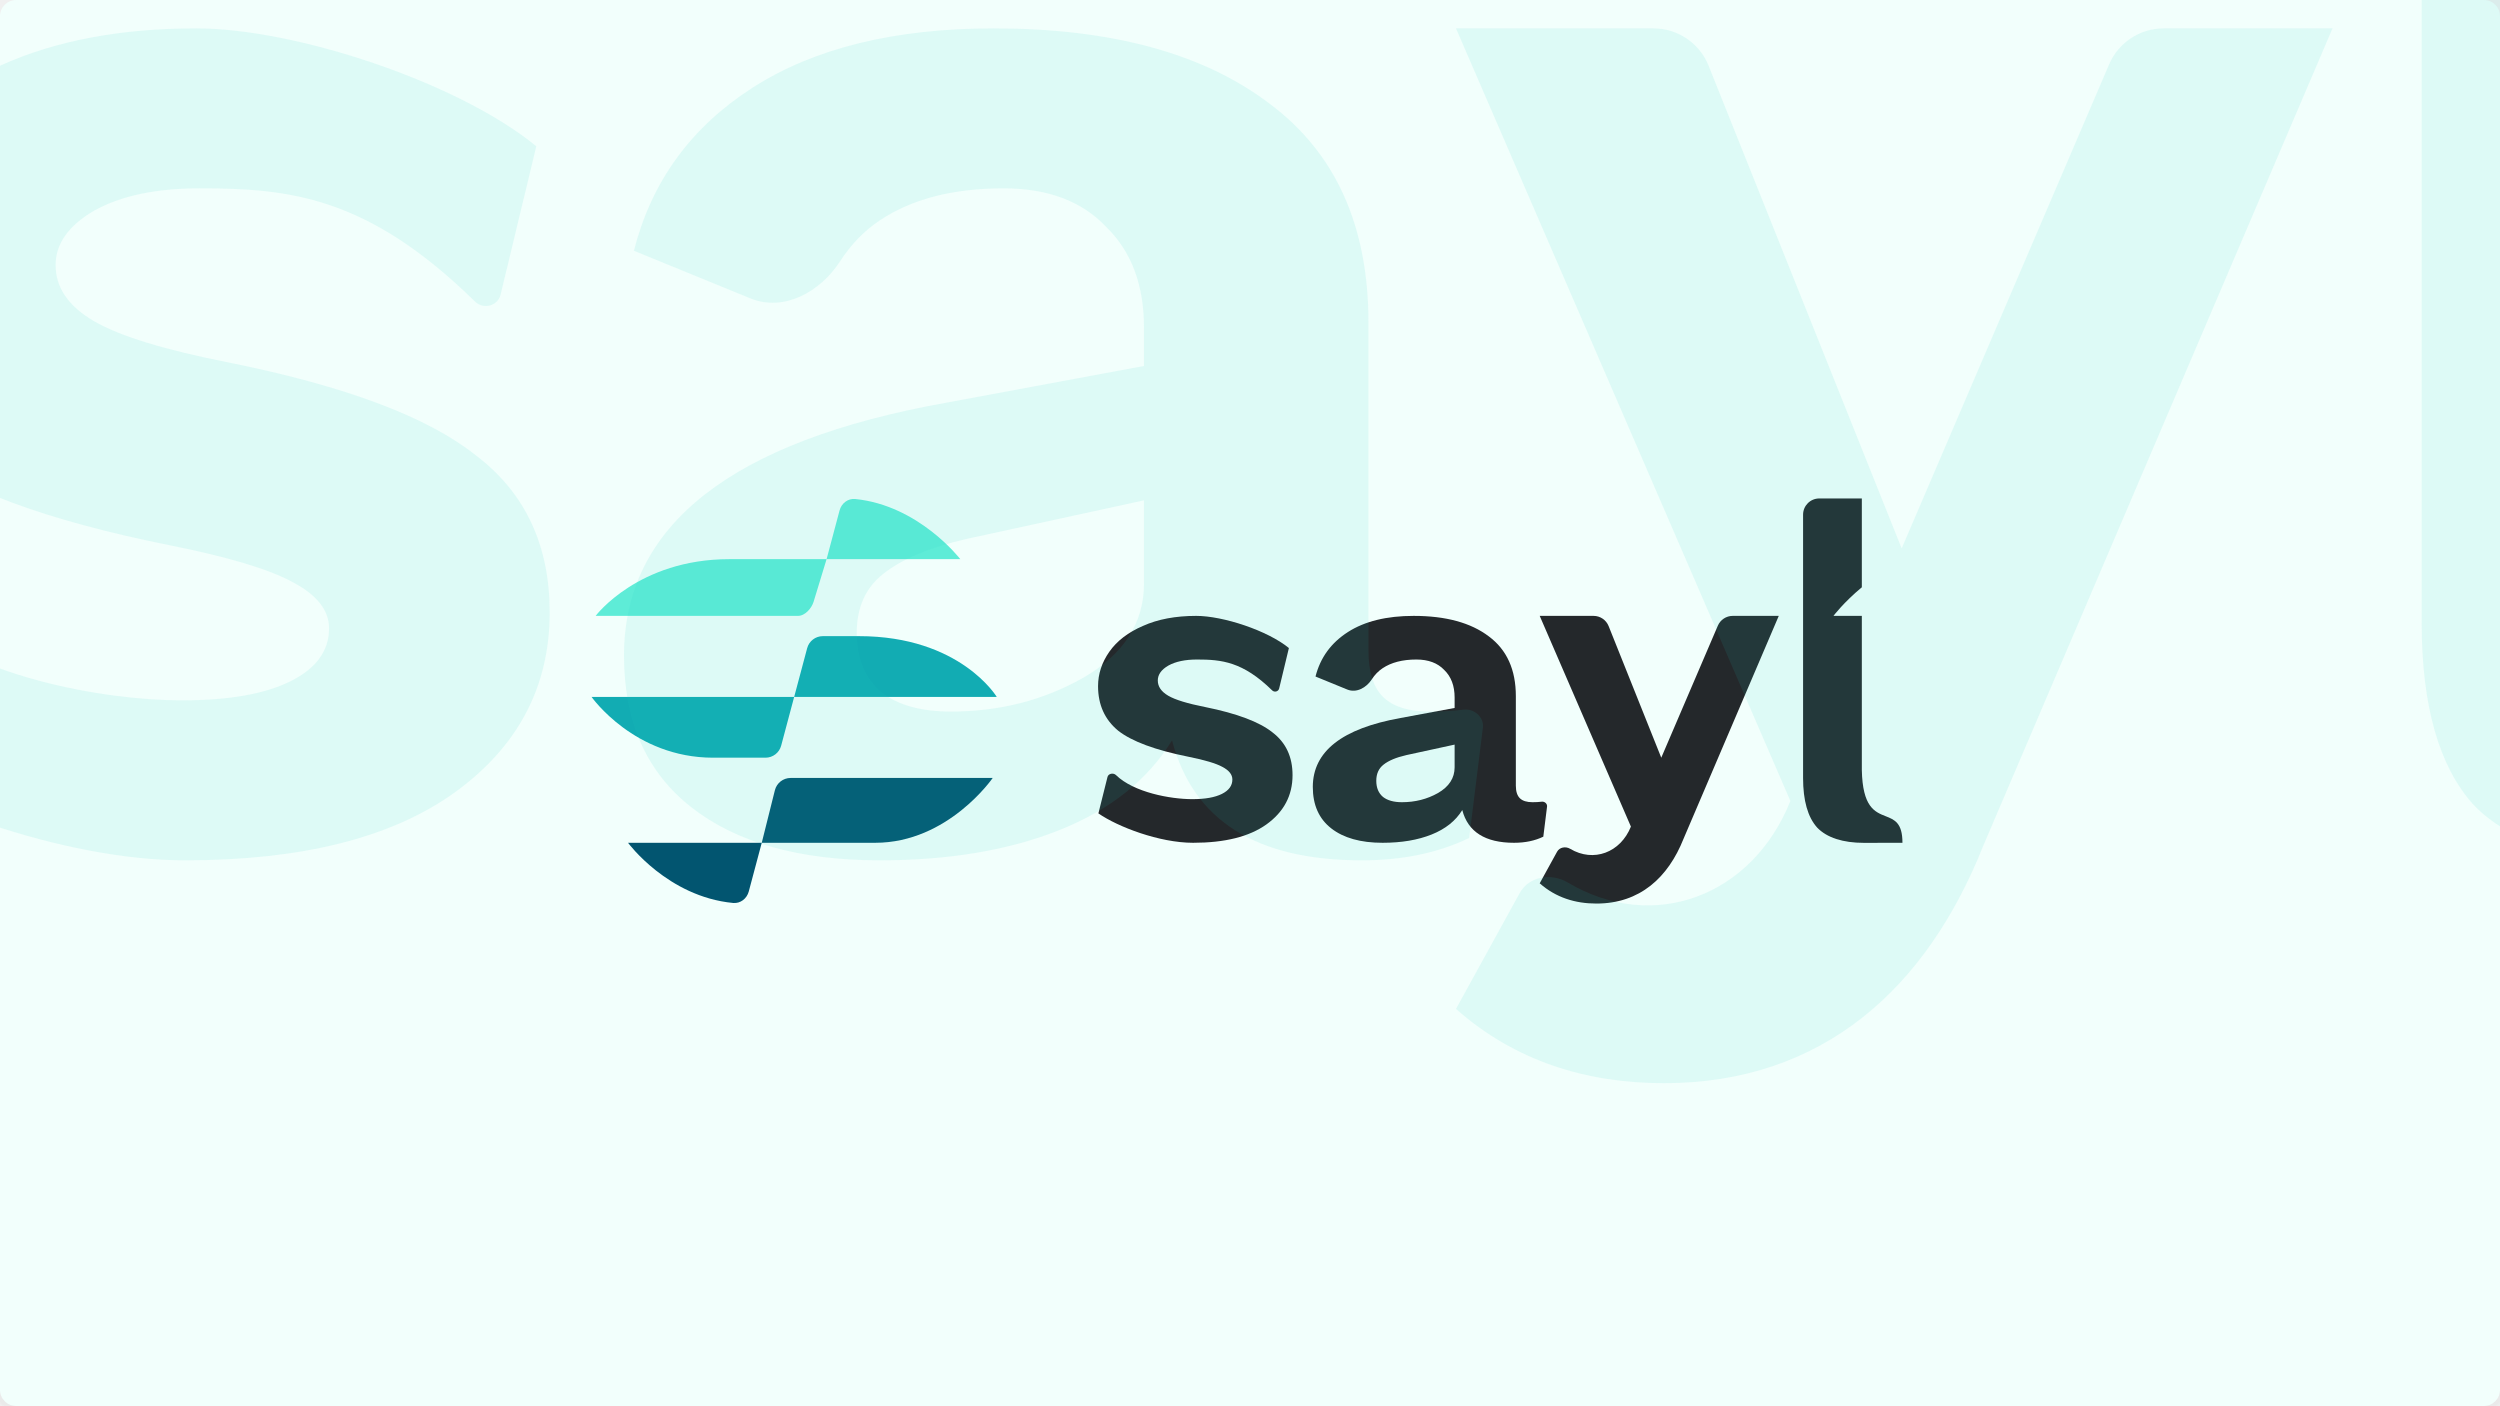
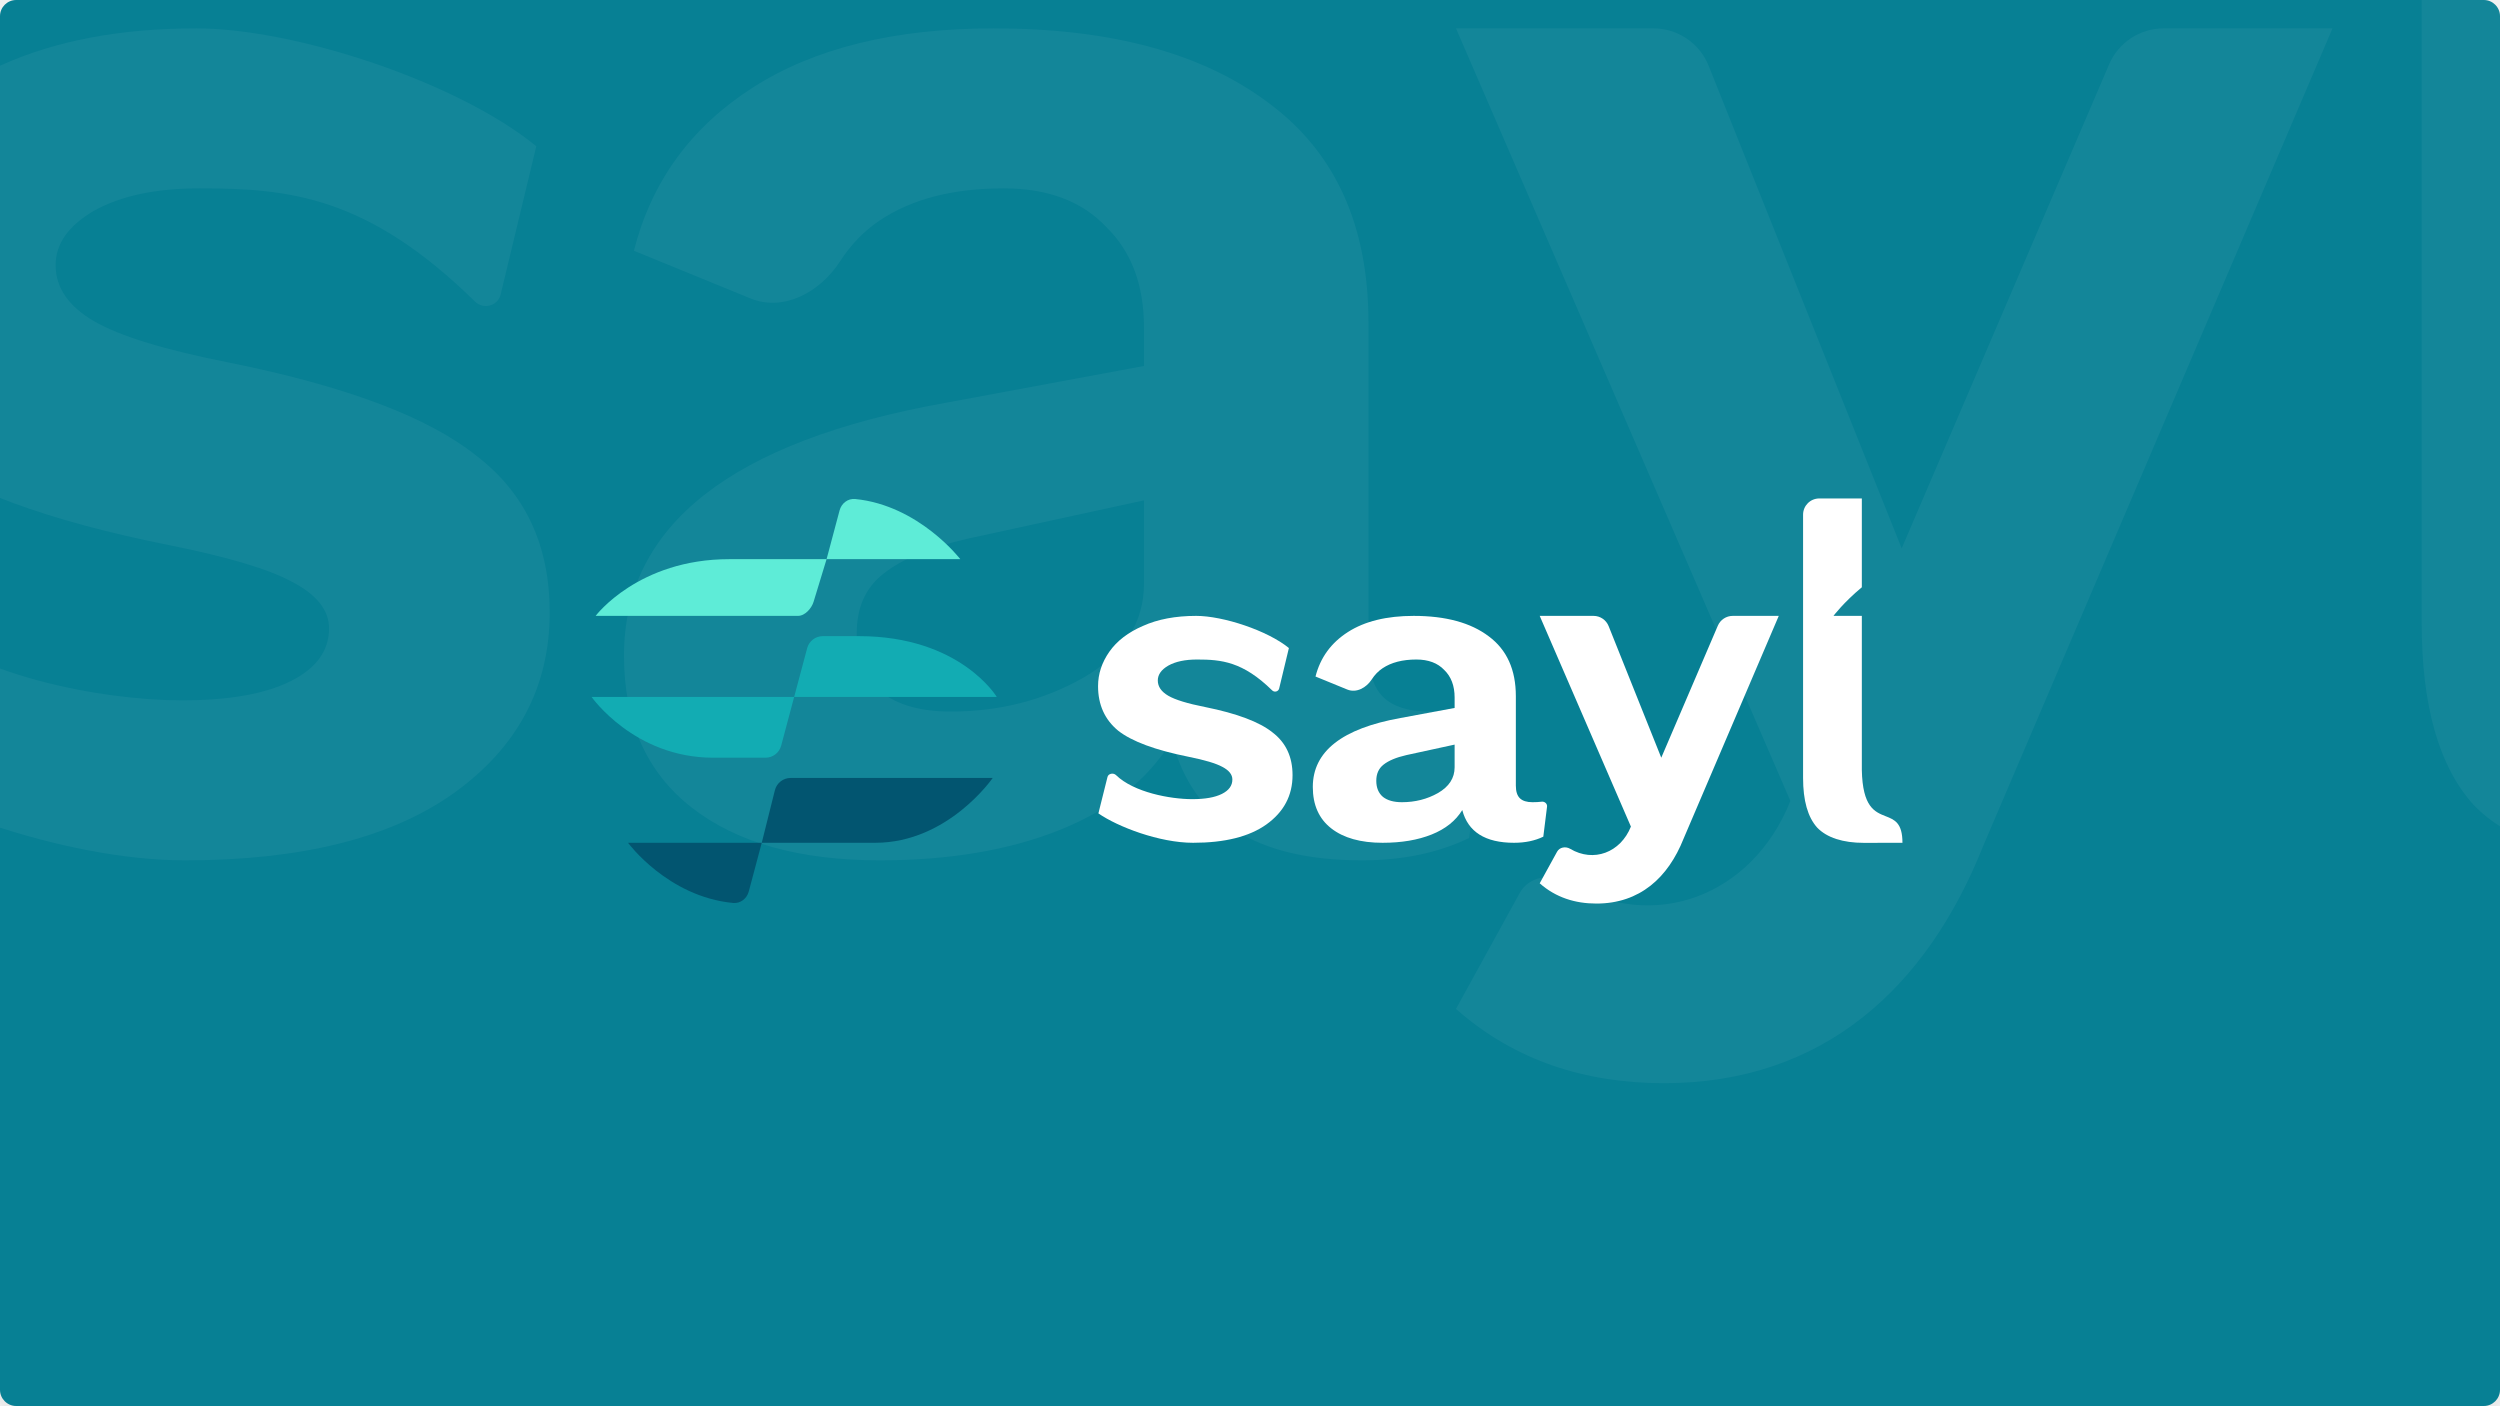
<svg xmlns="http://www.w3.org/2000/svg" width="617" height="347" viewBox="0 0 617 347" fill="none">
  <g clip-path="url(#clip0)">
    <g filter="url(#filter0_dddddd)">
-       <rect y="-0" width="617" height="347" rx="4" fill="#F2FFFC" />
+       <rect width="617" height="347" rx="4" fill="#078094" />
+     </g>
+     <g opacity="0.05">
+       <path d="M575.667 7L489.5 208.667C475.548 243.797 449.987 267.334 410.667 267.334C391.471 267.334 373.855 261.869 359.333 249L375.067 220.393C377.337 216.267 382.854 215.377 386.9 217.788C408.063 230.397 432.478 221.181 441.863 197.677L359.333 7H408.07C414.067 7 419.46 10.652 421.688 16.22L469.333 135.334L520.524 15.889C522.835 10.497 528.137 7 534.004 7H575.667Z" fill="white" />
+       <path d="M45.694 212.334C15.178 212.334 -22.455 197.924 -40.025 185.732L-31.79 152.772C-30.998 149.601 -26.449 148.785 -24.106 151.065C-7.977 166.758 25.149 172.846 44.904 172.846C56.48 172.846 65.425 171.267 71.739 168.108C78.052 164.949 81.209 160.605 81.209 155.077C81.209 150.602 78.184 146.785 72.133 143.626C66.345 140.467 56.217 137.44 41.748 134.544C11.493 128.489 -9.816 120.592 -22.181 110.852C-34.282 100.848 -40.333 87.422 -40.333 70.575C-40.333 59.518 -36.913 49.12 -30.073 39.38C-23.233 29.64 -13.104 21.874 0.312 16.082C13.729 10.028 29.777 7 48.456 7C72.814 7 113.066 20.266 132.361 36.096L123.557 72.693C122.877 75.521 119.311 76.468 117.235 74.431C90.642 48.342 71.265 46.487 49.245 46.487C38.459 46.487 29.777 48.33 23.2 52.016C16.887 55.701 13.729 60.176 13.729 65.441C13.729 70.969 16.887 75.576 23.2 79.262C29.514 82.947 40.695 86.37 56.743 89.528C85.419 95.32 105.676 102.954 117.514 112.431C129.616 121.645 135.667 134.544 135.667 151.128C135.667 169.556 127.774 184.429 111.99 195.749C96.468 206.805 74.369 212.334 45.694 212.334Z" fill="white" />
+       <path d="M352.815 175.611C355.923 175.611 358.709 175.454 361.172 175.141C363.796 174.808 366.301 176.975 365.974 179.601L362.593 206.805C354.988 210.491 346.16 212.334 336.111 212.334C310.037 212.334 294.42 202.462 289.259 182.718C283.284 192.458 274.049 199.829 261.556 204.831C249.062 209.833 234.259 212.334 217.148 212.334C197.321 212.334 181.84 207.99 170.704 199.303C159.568 190.616 154 178.111 154 161.79C154 129.674 180.481 108.877 233.444 99.4L282.333 90.318V80.841C282.333 70.311 279.21 62.019 272.963 55.964C266.988 49.646 258.568 46.487 247.704 46.487C235.21 46.487 225.025 49.12 217.148 54.385C213.282 56.969 210.004 60.347 207.316 64.517C202.482 72.015 193.468 77.031 185.211 73.654L156.444 61.887C160.79 44.776 170.568 31.351 185.778 21.61C200.988 11.87 220.815 7 245.259 7C274.321 7 297 13.187 313.296 25.559C329.593 37.669 337.741 55.701 337.741 79.657V160.605C337.741 165.87 338.963 169.687 341.407 172.057C343.852 174.426 347.654 175.611 352.815 175.611ZM234.667 175.611C246.617 175.611 257.481 172.846 267.259 167.318C277.309 161.527 282.333 153.761 282.333 144.021V123.487L238.741 132.964C229.506 135.07 222.58 137.966 217.963 141.652C213.617 145.074 211.444 149.944 211.444 156.262C211.444 162.58 213.481 167.45 217.556 170.872C221.63 174.031 227.333 175.611 234.667 175.611Z" fill="white" />
+       <path fill-rule="evenodd" clip-rule="evenodd" d="M672.397 188.287C662.564 184.423 651.471 180.064 650.833 146.396V7H625.167C625.167 7 634.382 -5.245 650.833 -18.881V-99.271H612.333C604.233 -99.271 597.667 -92.704 597.667 -84.604V153.667C597.667 174.143 601.912 189.107 610.402 198.557C619.15 207.745 633.885 212.396 652.667 212.396C664.357 212.396 687.587 212.339 687.587 212.339C687.587 194.255 680.41 191.435 672.397 188.287Z" fill="white" />
    </g>
    <g clip-path="url(#clip1)">
-       <path d="M180 138C157.5 138 147 152 147 152H196.927C198.739 152 200.325 150.059 200.792 148.526L204 138H180Z" fill="#5EECD7" />
+       <path d="M180 138C157.5 138 147 152 147 152H196.927C198.739 152 200.325 150.059 200.792 148.527L204 138H180Z" fill="#5EECD7" />
      <path d="M204 138L207.208 125.969C207.675 124.218 209.266 122.973 211.07 123.154C226.832 124.738 237 138 237 138H204Z" fill="#5EECD7" />
      <path d="M246 172C246 172 237 157 212 157H203.073C201.261 157 199.675 158.218 199.208 159.969L196 172H246Z" fill="#12ACB3" />
-       <path d="M146 172C146 172 156.5 187 176 187H188.927C190.739 187 192.325 185.781 192.792 184.03L196 172H146Z" fill="#12ACB3" />
-       <path d="M216 208C234 208 245 192 245 192H195.123C193.288 192 191.688 193.249 191.243 195.029L188 208H216Z" fill="#025570" />
-       <path d="M188 208L184.792 220.03C184.325 221.781 182.733 223.026 180.929 222.853C164.757 221.304 155 208 155 208H188Z" fill="#025570" />
-       <path d="M439 152L415.5 207C411.695 216.581 404.724 223 394 223C388.765 223 383.961 221.509 380 218L384.291 210.198C384.91 209.072 386.415 208.83 387.518 209.487C393.29 212.926 399.949 210.412 402.508 204.002L380 152H393.292C394.927 152 396.398 152.995 397.006 154.514L410 187L423.961 154.424C424.591 152.953 426.037 152 427.638 152H439Z" fill="#24282B" />
-       <path d="M294.462 208C286.139 208 275.876 204.07 271.084 200.745L273.33 191.756C273.546 190.891 274.787 190.668 275.426 191.29C279.824 195.57 288.859 197.23 294.247 197.23C297.404 197.23 299.843 196.8 301.565 195.938C303.287 195.077 304.148 193.892 304.148 192.384C304.148 191.164 303.323 190.123 301.673 189.261C300.094 188.4 297.332 187.574 293.386 186.784C285.135 185.133 279.323 182.979 275.951 180.323C272.65 177.595 271 173.933 271 169.338C271 166.323 271.933 163.487 273.798 160.83C275.664 158.174 278.426 156.056 282.085 154.477C285.744 152.825 290.121 152 295.215 152C301.858 152 312.836 155.618 318.099 159.935L315.697 169.916C315.512 170.687 314.539 170.945 313.973 170.39C306.72 163.275 301.436 162.769 295.43 162.769C292.489 162.769 290.121 163.271 288.327 164.277C286.605 165.282 285.744 166.502 285.744 167.938C285.744 169.446 286.605 170.702 288.327 171.707C290.049 172.712 293.099 173.646 297.475 174.507C305.296 176.087 310.821 178.169 314.049 180.753C317.35 183.266 319 186.784 319 191.307C319 196.333 316.848 200.389 312.543 203.477C308.309 206.492 302.283 208 294.462 208Z" fill="#24282B" />
-       <path d="M378.222 197.984C379.07 197.984 379.83 197.942 380.501 197.856C381.217 197.765 381.9 198.357 381.811 199.073L380.889 206.492C378.815 207.497 376.407 208 373.667 208C366.556 208 362.296 205.307 360.889 199.923C359.259 202.579 356.741 204.589 353.333 205.953C349.926 207.318 345.889 208 341.222 208C335.815 208 331.593 206.815 328.556 204.446C325.519 202.077 324 198.666 324 194.215C324 185.456 331.222 179.784 345.667 177.2L359 174.723V172.138C359 169.266 358.148 167.005 356.444 165.353C354.815 163.63 352.519 162.769 349.556 162.769C346.148 162.769 343.37 163.487 341.222 164.923C340.168 165.628 339.274 166.549 338.541 167.686C337.222 169.731 334.764 171.099 332.512 170.178L324.667 166.969C325.852 162.302 328.519 158.641 332.667 155.984C336.815 153.328 342.222 152 348.889 152C356.815 152 363 153.687 367.444 157.061C371.889 160.364 374.111 165.282 374.111 171.815V193.892C374.111 195.328 374.444 196.369 375.111 197.015C375.778 197.661 376.815 197.984 378.222 197.984ZM346 197.984C349.259 197.984 352.222 197.23 354.889 195.723C357.63 194.143 359 192.025 359 189.369V183.769L347.111 186.353C344.593 186.928 342.704 187.718 341.444 188.723C340.259 189.656 339.667 190.984 339.667 192.707C339.667 194.43 340.222 195.759 341.333 196.692C342.444 197.553 344 197.984 346 197.984Z" fill="#24282B" />
-       <path fill-rule="evenodd" clip-rule="evenodd" d="M465.381 201.441C462.699 200.388 459.674 199.199 459.5 190.017V152H452.5C452.5 152 455.013 148.66 459.5 144.941V123.017H449C446.791 123.017 445 124.808 445 127.017V192C445 197.584 446.158 201.665 448.473 204.242C450.859 206.748 454.878 208.017 460 208.017C463.188 208.017 469.524 208.001 469.524 208.001C469.524 203.069 467.566 202.3 465.381 201.441Z" fill="#24282B" />
+       <path d="M146 172C146 172 156.5 187 176 187H188.927C190.739 187 192.325 185.782 192.792 184.031L196 172H146Z" fill="#12ACB3" />
+       <path d="M216 208C234 208 245 192 245 192H195.123C193.288 192 191.688 193.249 191.243 195.03L188 208H216Z" fill="#025570" />
+       <path d="M188 208L184.792 220.031C184.325 221.782 182.733 223.026 180.929 222.853C164.757 221.305 155 208 155 208H188Z" fill="#025570" />
+       <path d="M439 152L415.5 207C411.695 216.581 404.724 223 394 223C388.765 223 383.961 221.51 380 218L384.291 210.198C384.91 209.073 386.415 208.83 387.518 209.487C393.29 212.926 399.949 210.413 402.508 204.003L380 152H393.292C394.927 152 396.398 152.996 397.006 154.514L410 187L423.961 154.424C424.591 152.953 426.037 152 427.638 152H439Z" fill="white" />
+       <path d="M294.462 208C286.139 208 275.876 204.07 271.084 200.745L273.33 191.756C273.546 190.891 274.787 190.669 275.426 191.29C279.824 195.57 288.859 197.231 294.247 197.231C297.404 197.231 299.843 196.8 301.565 195.938C303.287 195.077 304.148 193.892 304.148 192.384C304.148 191.164 303.323 190.123 301.673 189.261C300.094 188.4 297.332 187.574 293.386 186.784C285.135 185.133 279.323 182.979 275.951 180.323C272.65 177.595 271 173.933 271 169.338C271 166.323 271.933 163.487 273.798 160.831C275.664 158.174 278.426 156.056 282.085 154.477C285.744 152.826 290.121 152 295.215 152C301.858 152 312.836 155.618 318.099 159.935L315.697 169.916C315.512 170.687 314.539 170.946 313.973 170.39C306.72 163.275 301.436 162.769 295.43 162.769C292.489 162.769 290.121 163.272 288.327 164.277C286.605 165.282 285.744 166.502 285.744 167.938C285.744 169.446 286.605 170.702 288.327 171.708C290.049 172.713 293.099 173.646 297.475 174.508C305.296 176.087 310.821 178.169 314.049 180.754C317.35 183.267 319 186.784 319 191.308C319 196.333 316.848 200.39 312.543 203.477C308.309 206.492 302.283 208 294.462 208Z" fill="white" />
+       <path d="M378.222 197.984C379.07 197.984 379.83 197.942 380.501 197.857C381.217 197.766 381.9 198.357 381.811 199.073L380.889 206.492C378.815 207.497 376.407 208 373.667 208C366.556 208 362.296 205.308 360.889 199.923C359.259 202.579 356.741 204.59 353.333 205.954C349.926 207.318 345.889 208 341.222 208C335.815 208 331.593 206.815 328.556 204.446C325.519 202.077 324 198.667 324 194.215C324 185.456 331.222 179.784 345.667 177.2L359 174.723V172.138C359 169.267 358.148 167.005 356.444 165.354C354.815 163.631 352.519 162.769 349.556 162.769C346.148 162.769 343.37 163.487 341.222 164.923C340.168 165.628 339.274 166.549 338.541 167.686C337.222 169.731 334.764 171.099 332.512 170.178L324.667 166.969C325.852 162.302 328.519 158.641 332.667 155.984C336.815 153.328 342.222 152 348.889 152C356.815 152 363 153.687 367.444 157.061C371.889 160.364 374.111 165.282 374.111 171.815V193.892C374.111 195.328 374.444 196.369 375.111 197.015C375.778 197.661 376.815 197.984 378.222 197.984ZM346 197.984C349.259 197.984 352.222 197.231 354.889 195.723C357.63 194.143 359 192.026 359 189.369V183.769L347.111 186.354C344.593 186.928 342.704 187.718 341.444 188.723C340.259 189.656 339.667 190.984 339.667 192.708C339.667 194.431 340.222 195.759 341.333 196.692C342.444 197.554 344 197.984 346 197.984Z" fill="white" />
+       <path fill-rule="evenodd" clip-rule="evenodd" d="M465.381 201.442C462.699 200.388 459.674 199.199 459.5 190.017V152H452.5C452.5 152 455.013 148.66 459.5 144.941V123.017H449C446.791 123.017 445 124.808 445 127.017V192C445 197.584 446.158 201.665 448.473 204.243C450.859 206.749 454.878 208.017 460 208.017C463.188 208.017 469.524 208.001 469.524 208.001C469.524 203.069 467.566 202.3 465.381 201.442Z" fill="white" />
    </g>
-     <path opacity="0.1" d="M575.667 7L489.5 208.667C475.548 243.797 449.987 267.333 410.667 267.333C391.471 267.333 373.856 261.869 359.333 249L375.067 220.393C377.337 216.266 382.854 215.377 386.9 217.787C408.063 230.397 432.478 221.18 441.863 197.677L359.333 7H408.07C414.067 7 419.461 10.651 421.688 16.22L469.333 135.333L520.524 15.889C522.835 10.496 528.137 7 534.004 7H575.667Z" fill="#23CCC4" />
-     <path opacity="0.1" d="M45.694 212.333C15.178 212.333 -22.455 197.924 -40.025 185.731L-31.79 152.772C-30.998 149.6 -26.449 148.785 -24.106 151.065C-7.977 166.758 25.149 172.846 44.904 172.846C56.48 172.846 65.424 171.267 71.738 168.108C78.052 164.949 81.209 160.605 81.209 155.077C81.209 150.602 78.184 146.785 72.133 143.626C66.345 140.467 56.217 137.439 41.747 134.544C11.493 128.489 -9.816 120.591 -22.181 110.851C-34.282 100.848 -40.333 87.422 -40.333 70.574C-40.333 59.518 -36.913 49.12 -30.073 39.38C-23.233 29.639 -13.105 21.873 0.312 16.082C13.729 10.027 29.777 7 48.456 7C72.814 7 113.066 20.266 132.361 36.096L123.557 72.692C122.877 75.521 119.311 76.468 117.235 74.431C90.642 48.342 71.264 46.487 49.245 46.487C38.459 46.487 29.777 48.33 23.2 52.015C16.886 55.701 13.729 60.176 13.729 65.441C13.729 70.969 16.886 75.576 23.2 79.261C29.514 82.947 40.695 86.369 56.743 89.528C85.419 95.32 105.676 102.954 117.514 112.431C129.616 121.644 135.667 134.544 135.667 151.128C135.667 169.556 127.774 184.429 111.99 195.749C96.468 206.805 74.369 212.333 45.694 212.333Z" fill="#23CCC4" />
-     <path opacity="0.1" d="M352.815 175.61C355.923 175.61 358.709 175.454 361.172 175.141C363.796 174.808 366.301 176.975 365.974 179.601L362.593 206.805C354.988 210.491 346.16 212.333 336.111 212.333C310.037 212.333 294.42 202.462 289.259 182.718C283.284 192.458 274.049 199.829 261.556 204.831C249.062 209.832 234.259 212.333 217.148 212.333C197.321 212.333 181.84 207.99 170.704 199.303C159.568 190.615 154 178.111 154 161.79C154 129.674 180.481 108.877 233.444 99.4L282.333 90.318V80.841C282.333 70.311 279.21 62.019 272.963 55.964C266.988 49.646 258.568 46.487 247.704 46.487C235.21 46.487 225.025 49.12 217.148 54.385C213.282 56.969 210.004 60.346 207.316 64.517C202.482 72.015 193.468 77.031 185.211 73.653L156.444 61.887C160.79 44.776 170.568 31.35 185.778 21.61C200.988 11.87 220.815 7 245.259 7C274.321 7 297 13.186 313.296 25.559C329.593 37.668 337.741 55.701 337.741 79.656V160.605C337.741 165.87 338.963 169.687 341.407 172.056C343.852 174.426 347.654 175.61 352.815 175.61ZM234.667 175.61C246.617 175.61 257.481 172.846 267.259 167.318C277.309 161.527 282.333 153.761 282.333 144.021V123.487L238.741 132.964C229.506 135.07 222.58 137.966 217.963 141.651C213.617 145.074 211.444 149.944 211.444 156.262C211.444 162.579 213.481 167.45 217.556 170.872C221.63 174.031 227.333 175.61 234.667 175.61Z" fill="#23CCC4" />
-     <path opacity="0.1" fill-rule="evenodd" clip-rule="evenodd" d="M672.397 188.287C662.564 184.423 651.471 180.064 650.833 146.396V7H625.167C625.167 7 634.382 -5.246 650.833 -18.882V-99.271H612.333C604.233 -99.271 597.667 -92.704 597.667 -84.604V153.667C597.667 174.143 601.912 189.107 610.402 198.557C619.15 207.745 633.885 212.396 652.667 212.396C664.357 212.396 687.587 212.339 687.587 212.339C687.587 194.255 680.41 191.435 672.397 188.287Z" fill="#23CCC4" />
  </g>
  <defs>
-     <filter id="filter0_dddddd" x="-80" y="-0" width="777" height="527" filterUnits="userSpaceOnUse" color-interpolation-filters="sRGB">
+     <filter id="filter0_dddddd" x="-80" y="0" width="777" height="527" filterUnits="userSpaceOnUse" color-interpolation-filters="sRGB">
      <feFlood flood-opacity="0" result="BackgroundImageFix" />
      <feColorMatrix in="SourceAlpha" type="matrix" values="0 0 0 0 0 0 0 0 0 0 0 0 0 0 0 0 0 0 127 0" />
      <feOffset dy="2.767" />
      <feGaussianBlur stdDeviation="1.107" />
      <feColorMatrix type="matrix" values="0 0 0 0 0 0 0 0 0 0 0 0 0 0 0 0 0 0 0.01 0" />
      <feBlend mode="normal" in2="BackgroundImageFix" result="effect1_dropShadow" />
      <feColorMatrix in="SourceAlpha" type="matrix" values="0 0 0 0 0 0 0 0 0 0 0 0 0 0 0 0 0 0 127 0" />
      <feOffset dy="6.65" />
      <feGaussianBlur stdDeviation="2.66" />
      <feColorMatrix type="matrix" values="0 0 0 0 0 0 0 0 0 0 0 0 0 0 0 0 0 0 0.012 0" />
      <feBlend mode="normal" in2="effect1_dropShadow" result="effect2_dropShadow" />
      <feColorMatrix in="SourceAlpha" type="matrix" values="0 0 0 0 0 0 0 0 0 0 0 0 0 0 0 0 0 0 127 0" />
      <feOffset dy="12.522" />
      <feGaussianBlur stdDeviation="5.009" />
      <feColorMatrix type="matrix" values="0 0 0 0 0 0 0 0 0 0 0 0 0 0 0 0 0 0 0.015 0" />
      <feBlend mode="normal" in2="effect2_dropShadow" result="effect3_dropShadow" />
      <feColorMatrix in="SourceAlpha" type="matrix" values="0 0 0 0 0 0 0 0 0 0 0 0 0 0 0 0 0 0 127 0" />
      <feOffset dy="22.336" />
      <feGaussianBlur stdDeviation="8.935" />
      <feColorMatrix type="matrix" values="0 0 0 0 0 0 0 0 0 0 0 0 0 0 0 0 0 0 0.018 0" />
      <feBlend mode="normal" in2="effect3_dropShadow" result="effect4_dropShadow" />
      <feColorMatrix in="SourceAlpha" type="matrix" values="0 0 0 0 0 0 0 0 0 0 0 0 0 0 0 0 0 0 127 0" />
      <feOffset dy="41.778" />
      <feGaussianBlur stdDeviation="16.711" />
      <feColorMatrix type="matrix" values="0 0 0 0 0 0 0 0 0 0 0 0 0 0 0 0 0 0 0.022 0" />
      <feBlend mode="normal" in2="effect4_dropShadow" result="effect5_dropShadow" />
      <feColorMatrix in="SourceAlpha" type="matrix" values="0 0 0 0 0 0 0 0 0 0 0 0 0 0 0 0 0 0 127 0" />
      <feOffset dy="100" />
      <feGaussianBlur stdDeviation="40" />
      <feColorMatrix type="matrix" values="0 0 0 0 0 0 0 0 0 0 0 0 0 0 0 0 0 0 0.03 0" />
      <feBlend mode="normal" in2="effect5_dropShadow" result="effect6_dropShadow" />
      <feBlend mode="normal" in="SourceGraphic" in2="effect6_dropShadow" result="shape" />
    </filter>
    <clipPath id="clip0">
-       <rect width="617" height="347" fill="white" transform="translate(0 -0.000244141)" />
+       <rect width="617" height="347" fill="white" />
    </clipPath>
    <clipPath id="clip1">
-       <rect width="374" height="150" fill="white" transform="translate(121 97.9996)" />
+       <rect width="374" height="150" fill="white" transform="translate(121 97.9999)" />
    </clipPath>
  </defs>
</svg>
